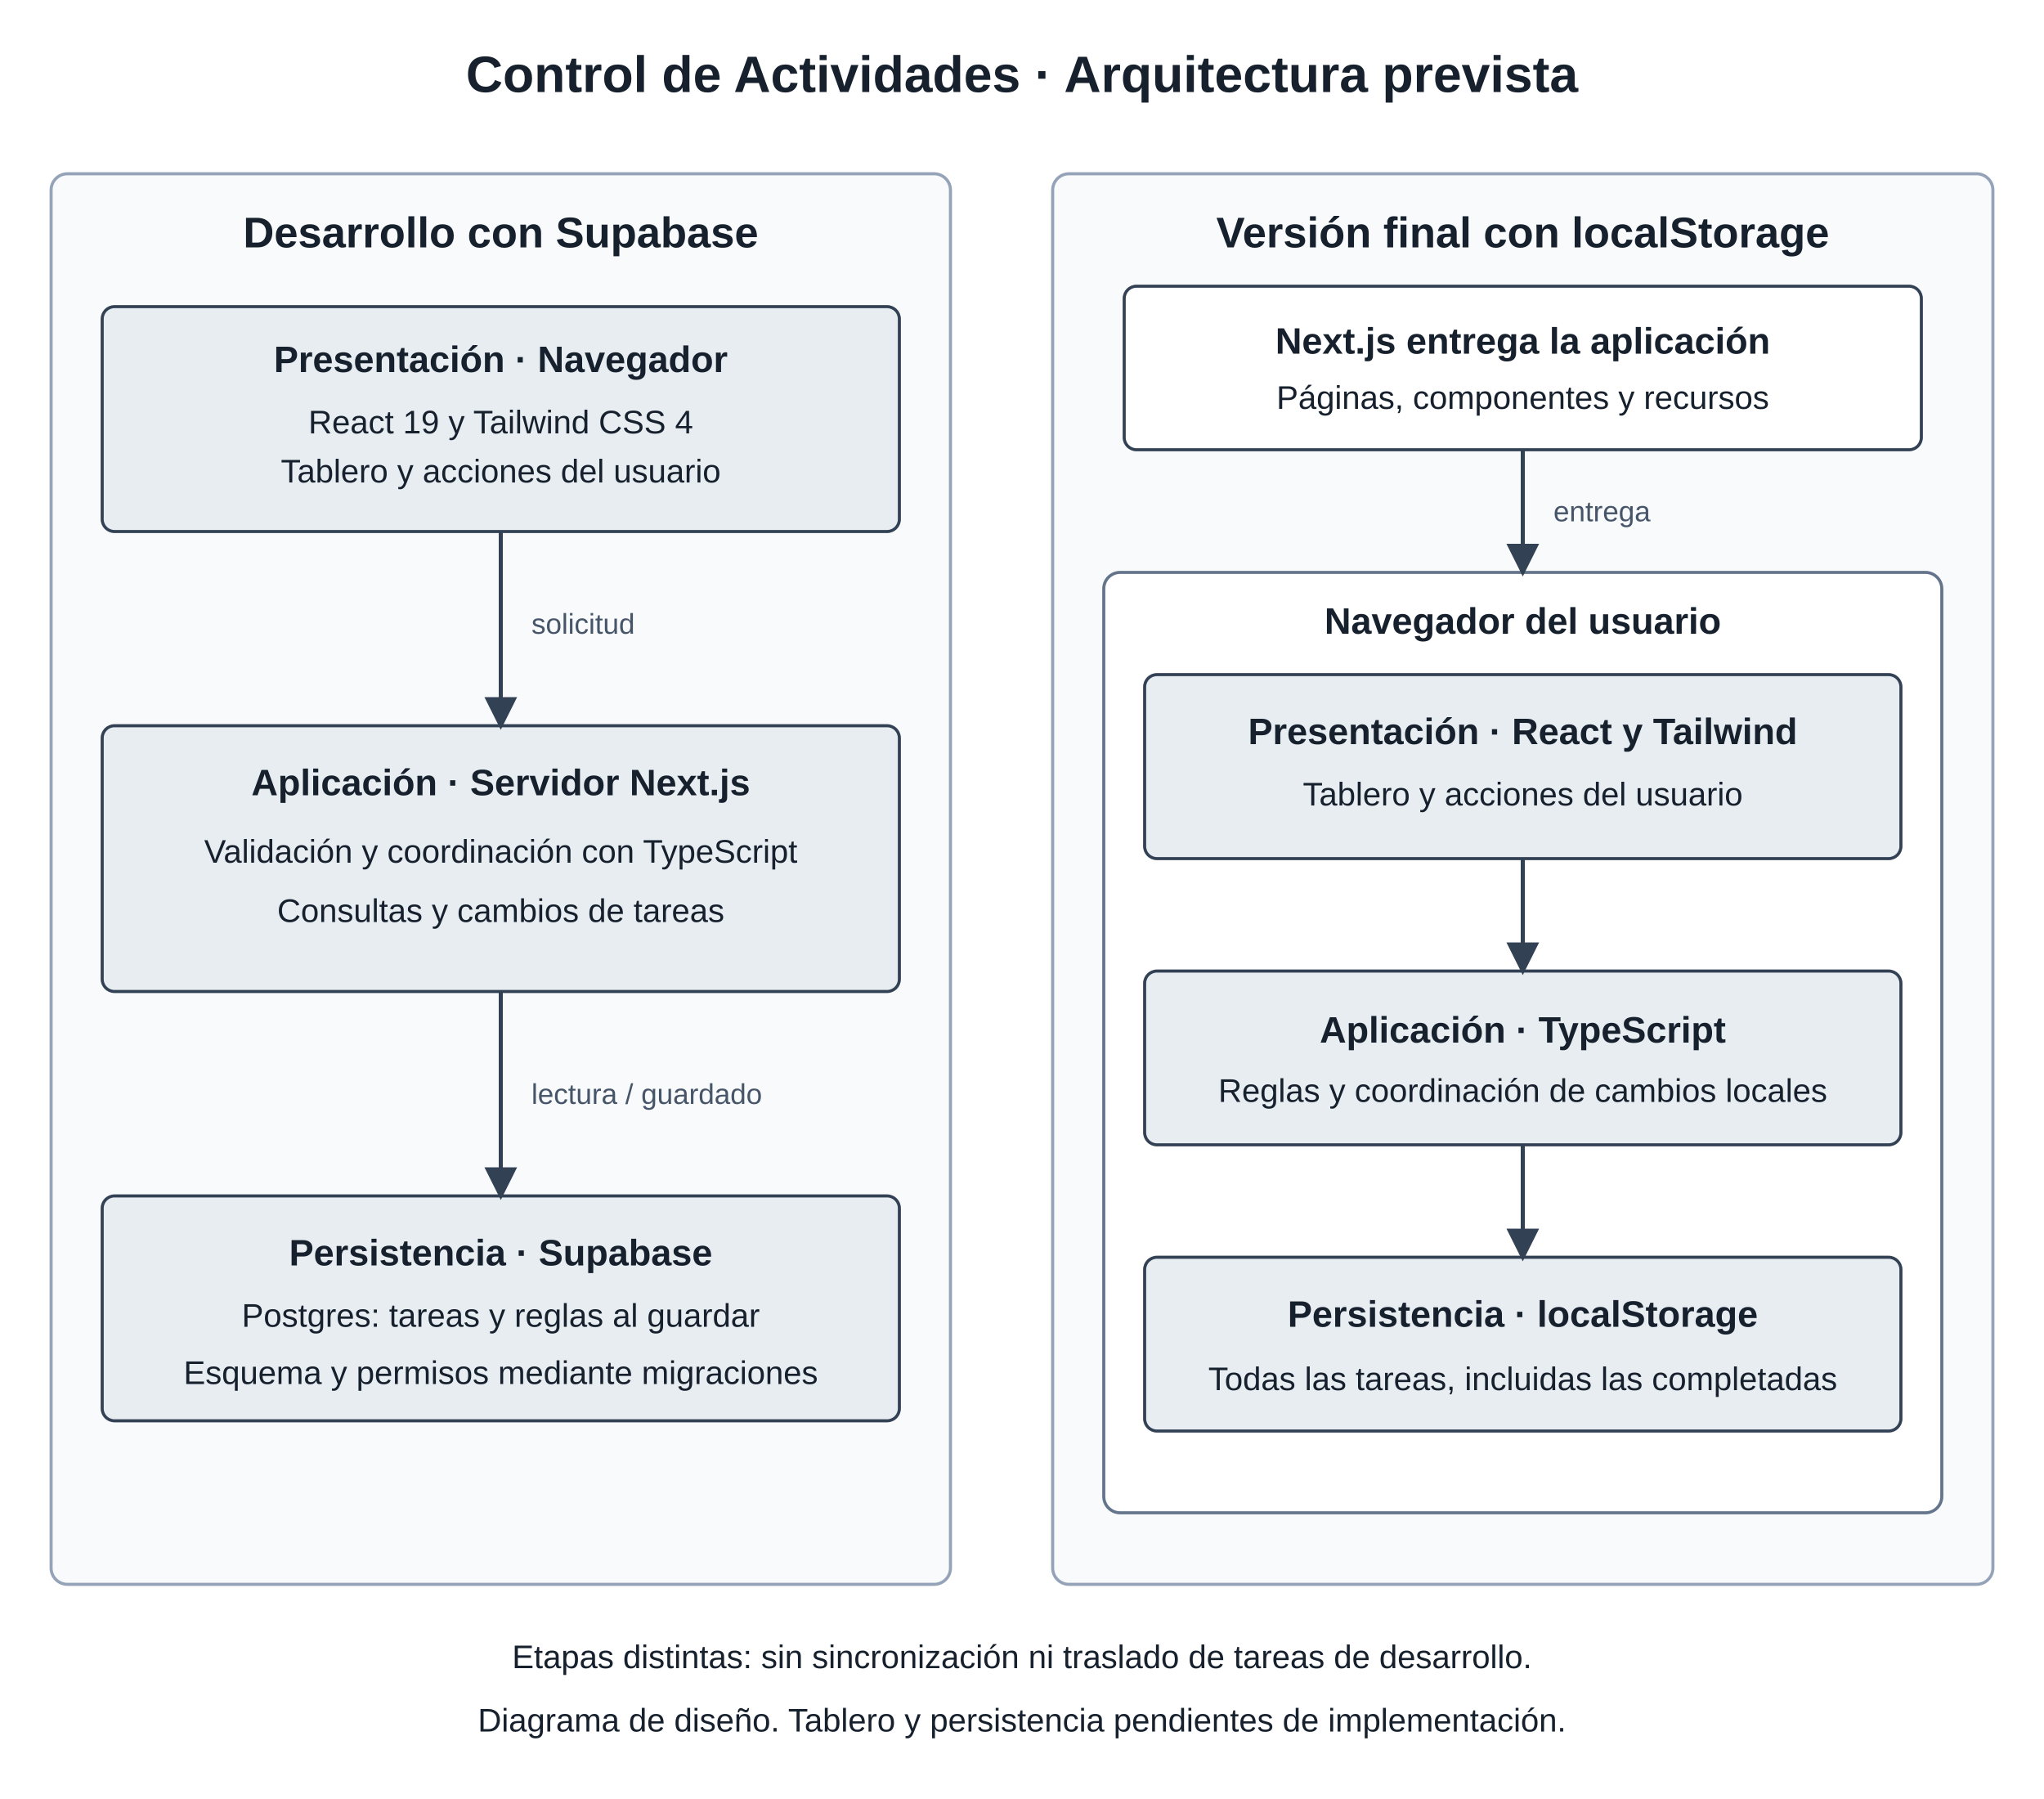
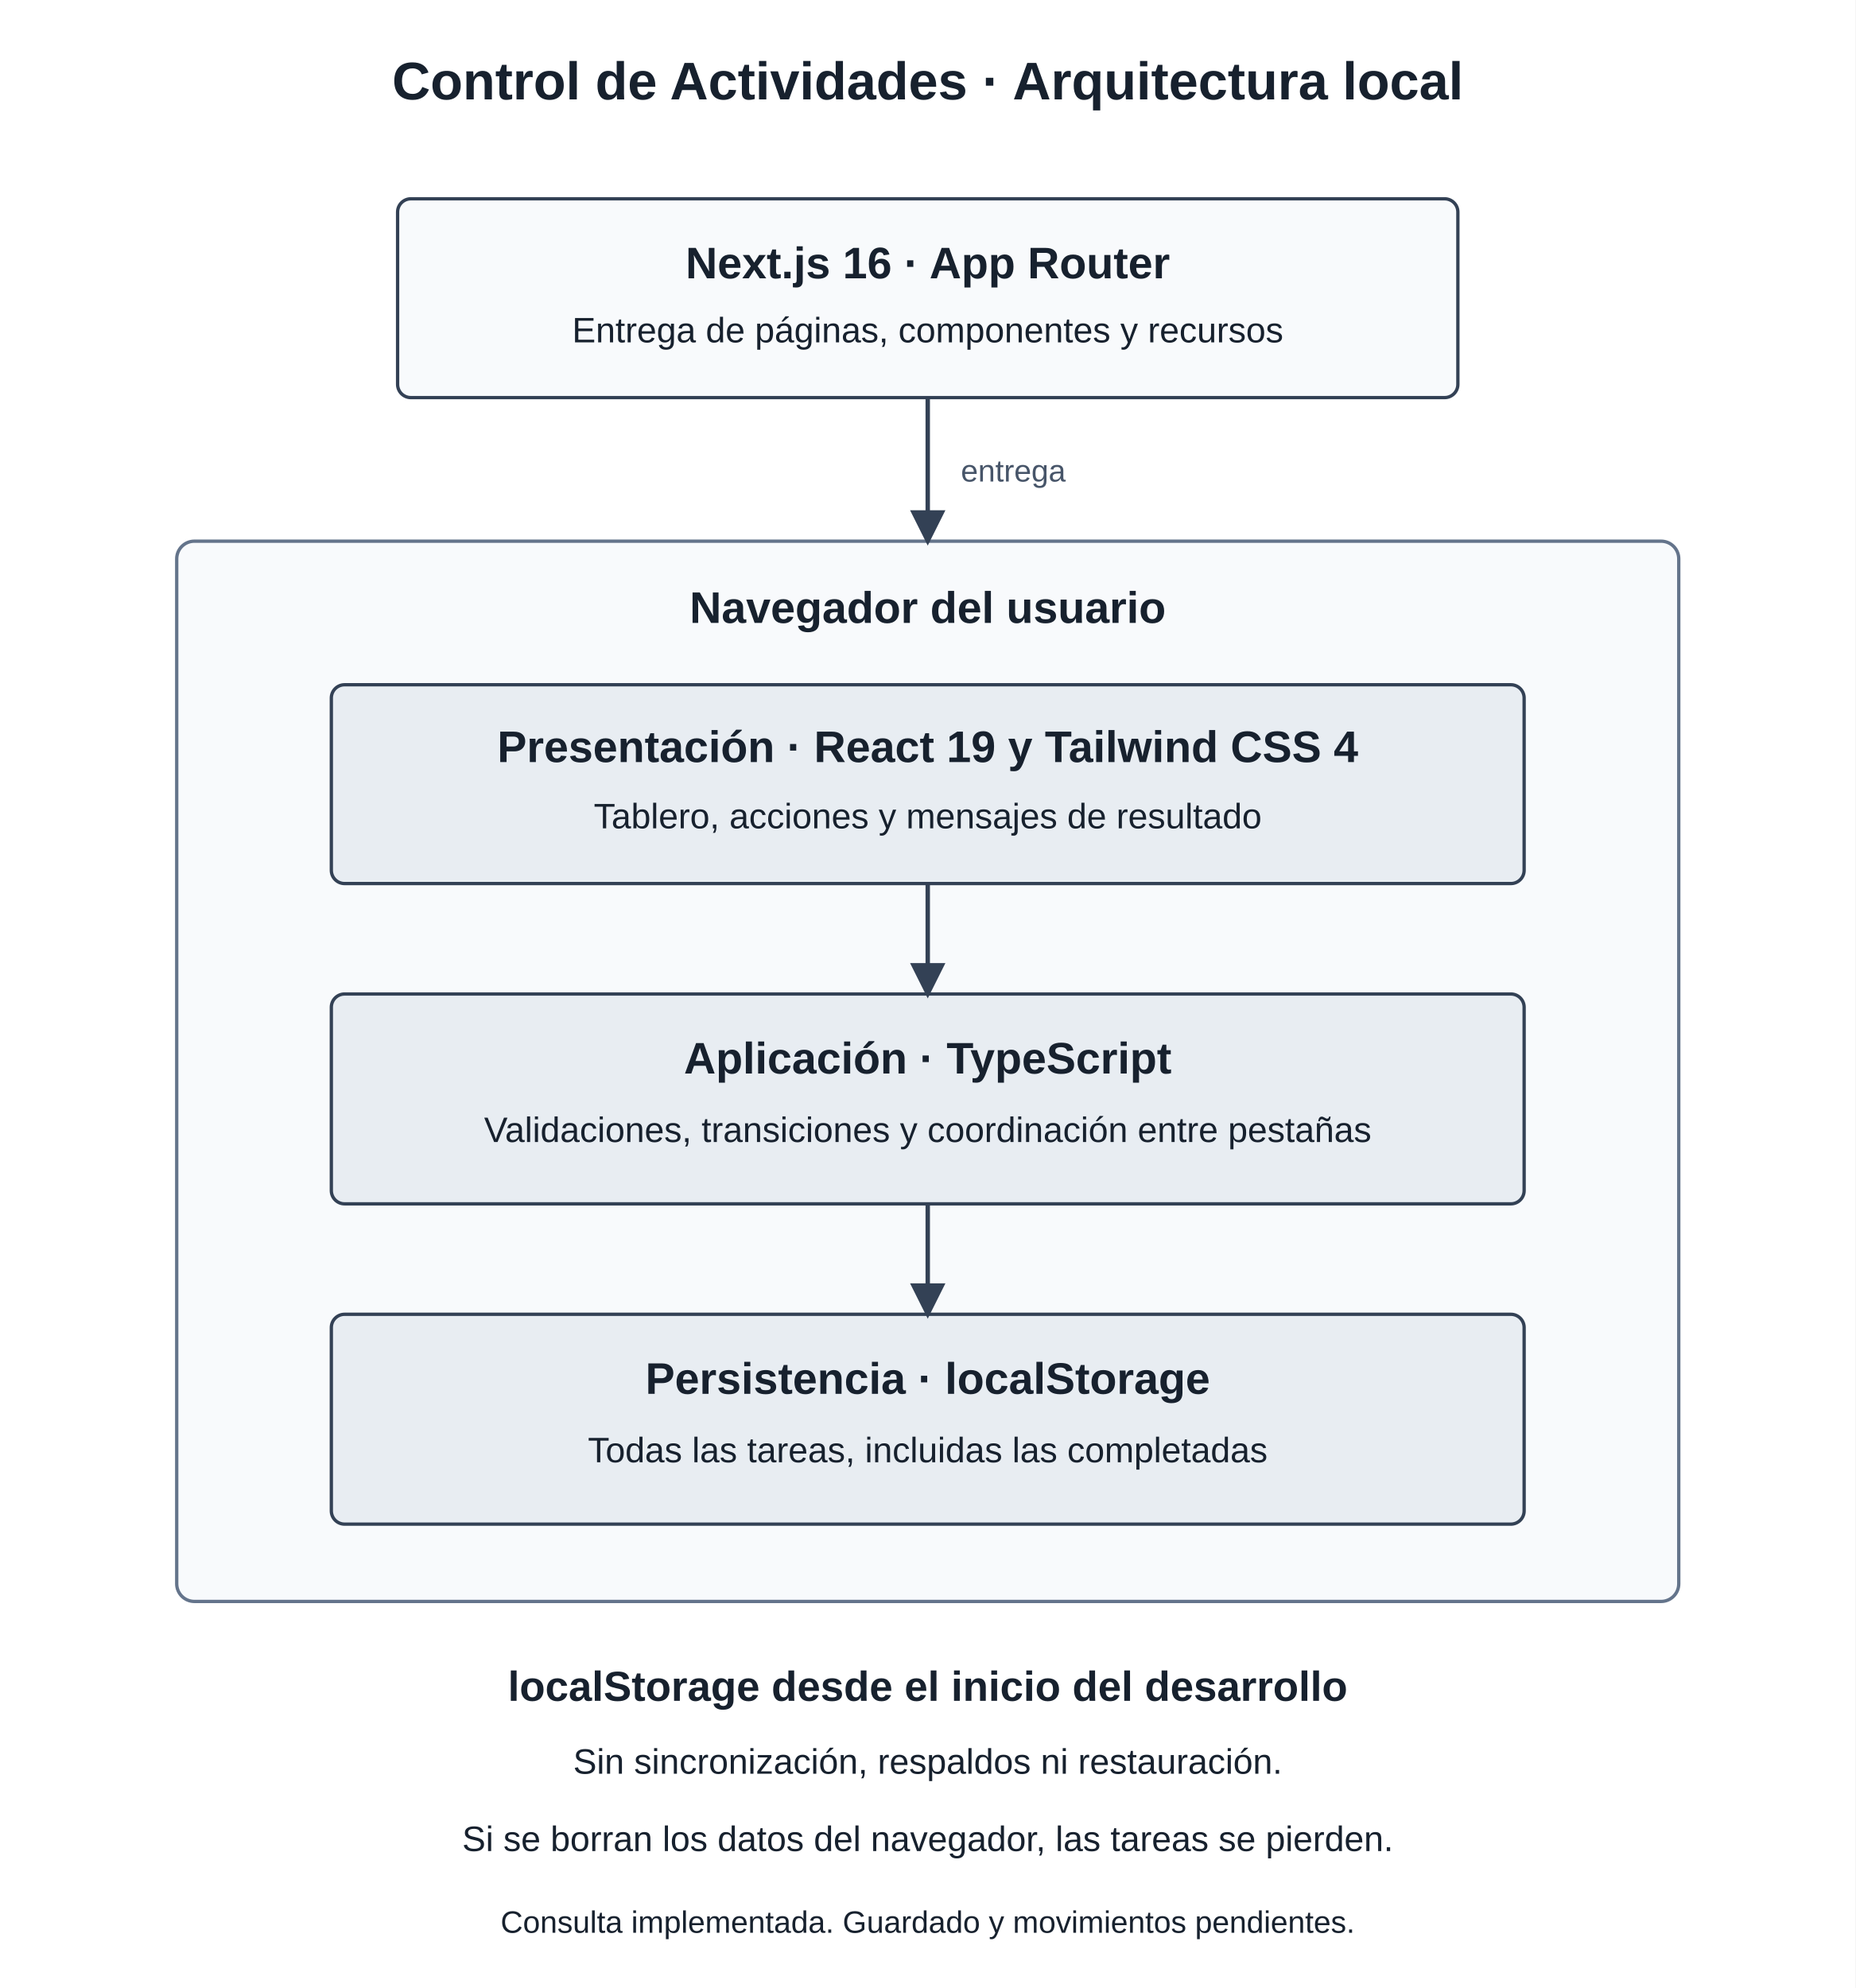
- <svg xmlns="http://www.w3.org/2000/svg" width="1000" height="880" viewBox="0 0 1000 880" role="img" aria-labelledby="title description">
+ <svg xmlns="http://www.w3.org/2000/svg" width="840" height="900" viewBox="0 0 840 900" role="img" aria-labelledby="title description">
  <defs>
    <marker id="arrow" markerWidth="8" markerHeight="8" refX="7" refY="4" orient="auto">
      <path d="M0 0L8 4L0 8Z" fill="#334155" />
    </marker>
  </defs>
-   <rect width="1000" height="880" fill="#fff" />
-   <g fill="#f8fafc" stroke="#94a3b8" stroke-width="1.5">
-     <rect x="25" y="85" width="440" height="690" rx="8" />
-     <rect x="515" y="85" width="460" height="690" rx="8" />
-   </g>
-   <rect x="540" y="280" width="410" height="460" rx="8" fill="#fff" stroke="#64748b" stroke-width="1.5" />
-   <g stroke="#334155" stroke-width="1.5">
-     <rect x="50" y="150" width="390" height="110" rx="6" fill="#e8edf2" />
-     <rect x="50" y="355" width="390" height="130" rx="6" fill="#e8edf2" />
-     <rect x="50" y="585" width="390" height="110" rx="6" fill="#e8edf2" />
-     <rect x="550" y="140" width="390" height="80" rx="6" fill="#fff" />
-     <rect x="560" y="330" width="370" height="90" rx="6" fill="#e8edf2" />
-     <rect x="560" y="475" width="370" height="85" rx="6" fill="#e8edf2" />
-     <rect x="560" y="615" width="370" height="85" rx="6" fill="#e8edf2" />
+   <rect width="840" height="900" fill="#fff" />
+   <rect x="180" y="90" width="480" height="90" rx="6" fill="#f8fafc" stroke="#334155" stroke-width="1.5" />
+   <rect x="80" y="245" width="680" height="480" rx="8" fill="#f8fafc" stroke="#64748b" stroke-width="1.5" />
+   <g fill="#e8edf2" stroke="#334155" stroke-width="1.5">
+     <rect x="150" y="310" width="540" height="90" rx="6" />
+     <rect x="150" y="450" width="540" height="95" rx="6" />
+     <rect x="150" y="595" width="540" height="95" rx="6" />
  </g>
  <g fill="none" stroke="#334155" stroke-width="2" marker-end="url(#arrow)">
-     <path d="M245 260V355" />
-     <path d="M245 485V585" />
-     <path d="M745 220V280" />
-     <path d="M745 420V475" />
-     <path d="M745 560V615" />
+     <path d="M420 180V245" />
+     <path d="M420 400V450" />
+     <path d="M420 545V595" />
  </g>
  <g fill="#17212e" font-family="Arial, Helvetica, sans-serif" text-anchor="middle">
-     <text x="500" y="45" font-size="25" font-weight="bold">Control de Actividades · Arquitectura prevista</text>
-     <g font-size="21" font-weight="bold">
-       <text x="245" y="121">Desarrollo con Supabase</text>
-       <text x="745" y="121">Versión final con localStorage</text>
-     </g>
-     <g font-size="18" font-weight="bold">
-       <text x="245" y="182">Presentación · Navegador</text>
-       <text x="245" y="389">Aplicación · Servidor Next.js</text>
-       <text x="245" y="619">Persistencia · Supabase</text>
-       <text x="745" y="173">Next.js entrega la aplicación</text>
-       <text x="745" y="310">Navegador del usuario</text>
-       <text x="745" y="364">Presentación · React y Tailwind</text>
-       <text x="745" y="510">Aplicación · TypeScript</text>
-       <text x="745" y="649">Persistencia · localStorage</text>
+     <text x="420" y="45" font-size="24" font-weight="bold">Control de Actividades · Arquitectura local</text>
+     <g font-size="20" font-weight="bold">
+       <text x="420" y="126">Next.js 16 · App Router</text>
+       <text x="420" y="282">Navegador del usuario</text>
+       <text x="420" y="345">Presentación · React 19 y Tailwind CSS 4</text>
+       <text x="420" y="486">Aplicación · TypeScript</text>
+       <text x="420" y="631">Persistencia · localStorage</text>
    </g>
    <g font-size="16">
-       <text x="245" y="212">React 19 y Tailwind CSS 4</text>
-       <text x="245" y="236">Tablero y acciones del usuario</text>
-       <text x="245" y="422">Validación y coordinación con TypeScript</text>
-       <text x="245" y="451">Consultas y cambios de tareas</text>
-       <text x="245" y="649">Postgres: tareas y reglas al guardar</text>
-       <text x="245" y="677">Esquema y permisos mediante migraciones</text>
-       <text x="745" y="200">Páginas, componentes y recursos</text>
-       <text x="745" y="394">Tablero y acciones del usuario</text>
-       <text x="745" y="539">Reglas y coordinación de cambios locales</text>
-       <text x="745" y="680">Todas las tareas, incluidas las completadas</text>
-       <text x="500" y="816">Etapas distintas: sin sincronización ni traslado de tareas de desarrollo.</text>
-       <text x="500" y="847">Diagrama de diseño. Tablero y persistencia pendientes de implementación.</text>
+       <text x="420" y="155">Entrega de páginas, componentes y recursos</text>
+       <text x="420" y="375">Tablero, acciones y mensajes de resultado</text>
+       <text x="420" y="517">Validaciones, transiciones y coordinación entre pestañas</text>
+       <text x="420" y="662">Todas las tareas, incluidas las completadas</text>
+       <text x="420" y="803">Sin sincronización, respaldos ni restauración.</text>
+       <text x="420" y="838">Si se borran los datos del navegador, las tareas se pierden.</text>
    </g>
-     <g fill="#475569" font-size="14" text-anchor="start">
-       <text x="260" y="310">solicitud</text>
-       <text x="260" y="540">lectura / guardado</text>
-       <text x="760" y="255">entrega</text>
-     </g>
+     <text x="420" y="770" font-size="19" font-weight="bold">localStorage desde el inicio del desarrollo</text>
+     <text x="420" y="875" font-size="14">Consulta implementada. Guardado y movimientos pendientes.</text>
+     <text x="435" y="218" fill="#475569" font-size="14" text-anchor="start">entrega</text>
  </g>
</svg>
